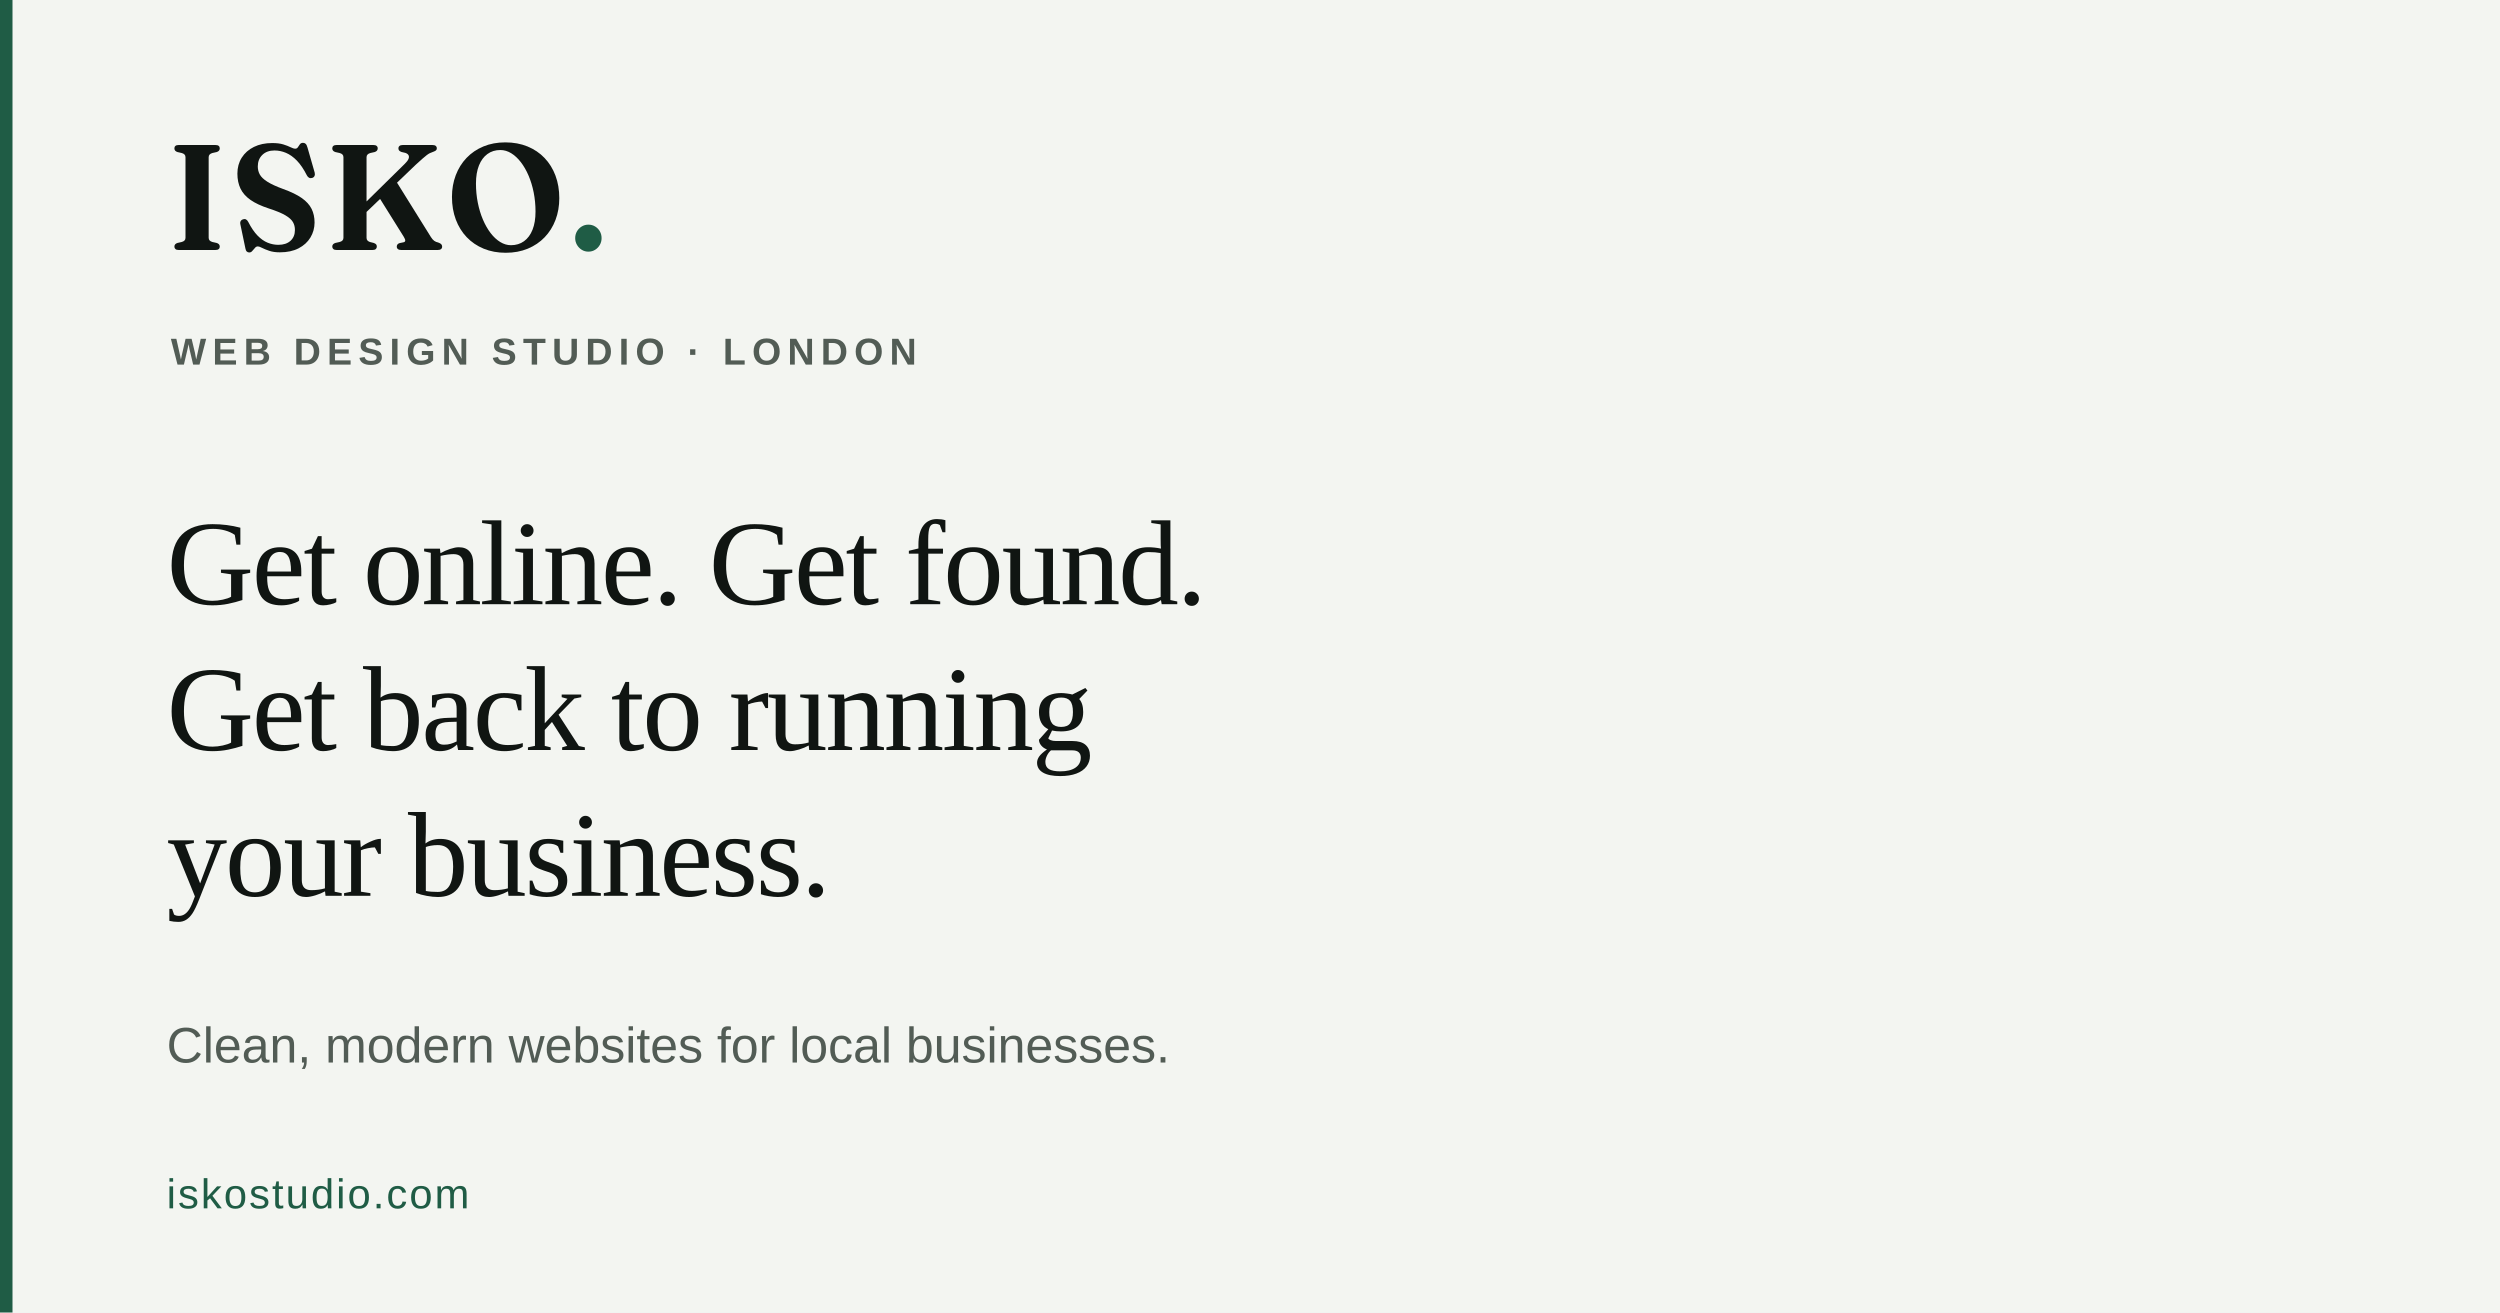
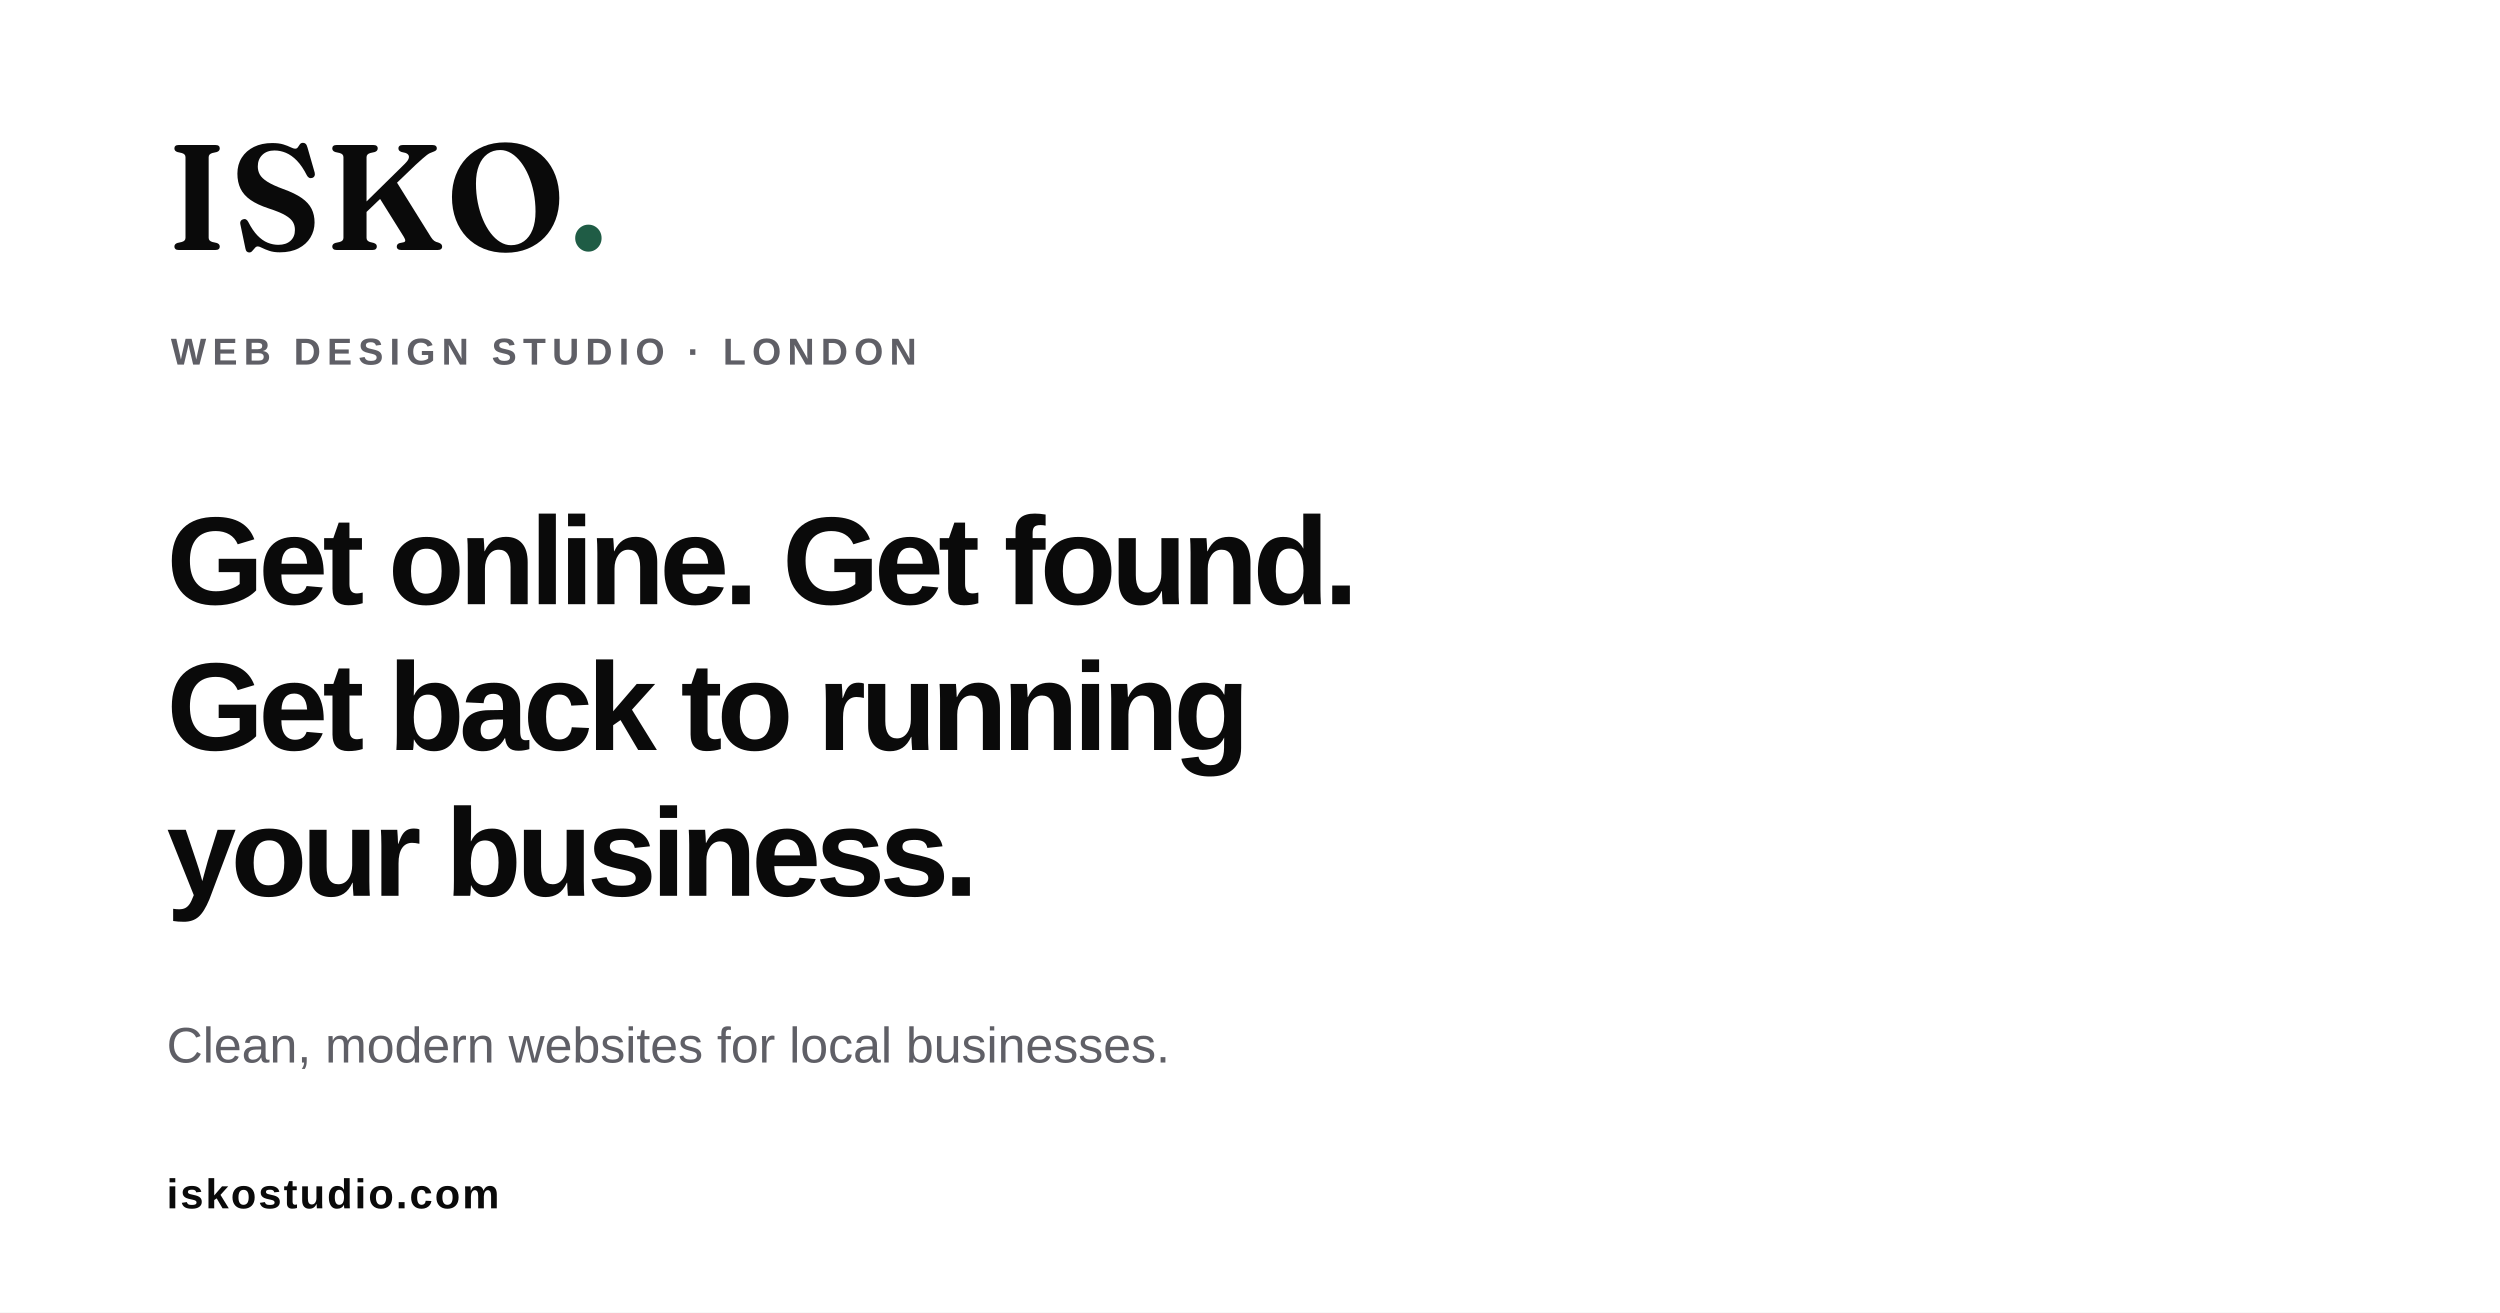
<svg xmlns="http://www.w3.org/2000/svg" width="1200" height="630" viewBox="0 0 1200 630">
-   <rect width="1200" height="630" fill="#F3F5F1" />
-   <rect x="0" y="0" width="6" height="630" fill="#1F5C45" />
-   <path fill="#101512" d="M100.16 114.132Q100.16 114.924 100.61 115.41Q101.06 115.896 101.924 116.148L104.012 116.616Q105.488 117.084 105.488 118.38Q105.488 119.1 104.984 119.55Q104.48 120.0 103.364 120.0H85.796Q84.716 120.0 84.212 119.55Q83.708 119.1 83.708 118.38Q83.708 117.084 85.184 116.616L87.236 116.148Q88.136 115.896 88.586 115.41Q89.036 114.924 89.036 114.132V75.468Q89.036 74.676 88.586 74.19Q88.136 73.704 87.236 73.452L85.184 72.984Q83.708 72.516 83.708 71.22Q83.708 70.464 84.212 70.032Q84.716 69.6 85.796 69.6H103.364Q104.48 69.6 104.984 70.032Q105.488 70.464 105.488 71.22Q105.488 72.516 104.012 72.984L101.924 73.452Q101.06 73.704 100.61 74.19Q100.16 74.676 100.16 75.468Z" />
-   <path fill="#101512" d="M134.324 121.116Q131.372 121.116 129.248 120.396Q127.124 119.676 125.774 118.974Q124.424 118.272 123.776 118.272Q123.092 118.272 122.624 118.722Q122.156 119.172 121.724 119.748Q121.292 120.324 120.824 120.756Q120.356 121.188 119.672 121.188Q118.952 121.188 118.466 120.738Q117.98 120.288 117.8 119.28L115.316 107.4Q115.208 106.644 115.532 106.086Q115.856 105.528 116.612 105.276Q117.44 104.988 118.07 105.312Q118.7 105.636 119.168 106.536Q121.256 110.64 123.596 113.052Q125.936 115.464 128.456 116.49Q130.976 117.516 133.604 117.516Q137.312 117.516 139.436 115.59Q141.56 113.664 141.56 110.424Q141.596 108.336 140.624 106.626Q139.652 104.916 136.952 103.332Q134.252 101.748 128.996 100.056Q123.524 98.256 120.23 95.952Q116.936 93.648 115.442 90.534Q113.948 87.42 113.948 83.352Q113.948 78.996 116.036 75.684Q118.124 72.372 121.886 70.518Q125.648 68.664 130.652 68.664Q133.892 68.664 136.016 69.33Q138.14 69.996 139.49 70.68Q140.84 71.364 141.74 71.364Q142.532 71.364 142.982 70.68Q143.432 69.996 143.936 69.276Q144.44 68.556 145.448 68.556Q146.204 68.556 146.726 69.042Q147.248 69.528 147.608 70.86L151.028 82.776Q151.28 83.712 150.974 84.432Q150.668 85.152 149.84 85.404Q149.012 85.656 148.382 85.332Q147.752 85.008 147.32 84.216Q145.052 79.716 142.514 77.106Q139.976 74.496 137.258 73.362Q134.54 72.228 131.768 72.228Q128.096 72.228 125.918 74.352Q123.74 76.476 123.74 79.896Q123.74 81.984 124.694 83.748Q125.648 85.512 128.294 87.204Q130.94 88.896 135.944 90.732Q141.56 92.748 144.836 95.052Q148.112 97.356 149.552 100.236Q150.992 103.116 150.992 106.86Q150.956 110.784 148.994 114.024Q147.032 117.264 143.324 119.19Q139.616 121.116 134.324 121.116Z" />
-   <path fill="#101512" d="M172.16 100.416 194.336 78.6Q195.668 77.304 196.082 76.278Q196.496 75.252 196.1 74.514Q195.704 73.776 194.552 73.38L192.716 72.948Q191.924 72.66 191.582 72.246Q191.24 71.832 191.24 71.22Q191.24 70.464 191.78 70.032Q192.32 69.6 193.4 69.6H207.512Q208.628 69.6 209.15 70.032Q209.672 70.464 209.672 71.22Q209.672 71.868 209.222 72.228Q208.772 72.588 207.476 73.056Q206.9 73.236 206.306 73.524Q205.712 73.812 204.884 74.424Q204.056 75.036 202.778 76.17Q201.5 77.304 199.448 79.176L173.744 103.836ZM181.124 93.36 189.692 86.268 206.828 113.772Q207.62 115.032 208.43 115.608Q209.24 116.184 210.32 116.4Q211.472 116.796 211.85 117.282Q212.228 117.768 212.228 118.38Q212.228 119.136 211.688 119.568Q211.148 120.0 210.068 120.0H192.608Q191.528 120.0 190.988 119.55Q190.448 119.1 190.448 118.38Q190.448 117.732 190.808 117.3Q191.168 116.868 191.816 116.688L193.724 116.292Q194.48 116.112 194.516 115.5Q194.552 114.888 193.832 113.7ZM175.94 114.132Q175.94 114.924 176.336 115.392Q176.732 115.86 177.524 116.148L179.396 116.616Q180.26 116.94 180.566 117.336Q180.872 117.732 180.872 118.38Q180.872 119.1 180.368 119.55Q179.864 120.0 178.784 120.0H161.612Q160.532 120.0 160.01 119.55Q159.488 119.1 159.488 118.38Q159.488 117.084 160.964 116.616L163.052 116.148Q163.952 115.896 164.402 115.41Q164.852 114.924 164.852 114.132V75.468Q164.852 74.676 164.402 74.19Q163.952 73.704 163.052 73.452L160.964 72.984Q159.488 72.516 159.488 71.22Q159.488 70.464 160.01 70.032Q160.532 69.6 161.612 69.6H179.18Q180.26 69.6 180.782 70.032Q181.304 70.464 181.304 71.22Q181.304 72.516 179.828 72.984L177.74 73.452Q176.876 73.704 176.408 74.19Q175.94 74.676 175.94 75.468Z" />
-   <path fill="#101512" d="M242.54 68.34Q248.444 68.34 253.214 70.302Q257.984 72.264 261.386 75.828Q264.788 79.392 266.624 84.288Q268.46 89.184 268.46 95.124Q268.46 100.776 266.642 105.564Q264.824 110.352 261.44 113.88Q258.056 117.408 253.322 119.37Q248.588 121.332 242.756 121.332Q236.924 121.332 232.172 119.37Q227.42 117.408 224.018 113.844Q220.616 110.28 218.78 105.366Q216.944 100.452 216.944 94.512Q216.944 88.896 218.762 84.108Q220.58 79.32 223.946 75.792Q227.312 72.264 232.028 70.302Q236.744 68.34 242.54 68.34ZM257.048 101.568Q257.048 96.78 256.166 92.37Q255.284 87.96 253.7 84.27Q252.116 80.58 249.992 77.826Q247.868 75.072 245.366 73.542Q242.864 72.012 240.164 72.012Q236.6 72.012 233.972 73.92Q231.344 75.828 229.904 79.41Q228.464 82.992 228.464 88.068Q228.464 92.892 229.346 97.302Q230.228 101.712 231.812 105.42Q233.396 109.128 235.502 111.882Q237.608 114.636 240.11 116.166Q242.612 117.696 245.276 117.696Q248.876 117.696 251.522 115.788Q254.168 113.88 255.608 110.28Q257.048 106.68 257.048 101.568Z" />
+   <rect width="1200" height="630" fill="#FFFFFF" />
+   <path fill="#0A0A0A" d="M100.16 114.132Q100.16 114.924 100.61 115.41Q101.06 115.896 101.924 116.148L104.012 116.616Q105.488 117.084 105.488 118.38Q105.488 119.1 104.984 119.55Q104.48 120.0 103.364 120.0H85.796Q84.716 120.0 84.212 119.55Q83.708 119.1 83.708 118.38Q83.708 117.084 85.184 116.616L87.236 116.148Q88.136 115.896 88.586 115.41Q89.036 114.924 89.036 114.132V75.468Q89.036 74.676 88.586 74.19Q88.136 73.704 87.236 73.452L85.184 72.984Q83.708 72.516 83.708 71.22Q83.708 70.464 84.212 70.032Q84.716 69.6 85.796 69.6H103.364Q104.48 69.6 104.984 70.032Q105.488 70.464 105.488 71.22Q105.488 72.516 104.012 72.984L101.924 73.452Q101.06 73.704 100.61 74.19Q100.16 74.676 100.16 75.468Z" />
+   <path fill="#0A0A0A" d="M134.324 121.116Q131.372 121.116 129.248 120.396Q127.124 119.676 125.774 118.974Q124.424 118.272 123.776 118.272Q123.092 118.272 122.624 118.722Q122.156 119.172 121.724 119.748Q121.292 120.324 120.824 120.756Q120.356 121.188 119.672 121.188Q118.952 121.188 118.466 120.738Q117.98 120.288 117.8 119.28L115.316 107.4Q115.208 106.644 115.532 106.086Q115.856 105.528 116.612 105.276Q117.44 104.988 118.07 105.312Q118.7 105.636 119.168 106.536Q121.256 110.64 123.596 113.052Q125.936 115.464 128.456 116.49Q130.976 117.516 133.604 117.516Q137.312 117.516 139.436 115.59Q141.56 113.664 141.56 110.424Q141.596 108.336 140.624 106.626Q139.652 104.916 136.952 103.332Q134.252 101.748 128.996 100.056Q123.524 98.256 120.23 95.952Q116.936 93.648 115.442 90.534Q113.948 87.42 113.948 83.352Q113.948 78.996 116.036 75.684Q118.124 72.372 121.886 70.518Q125.648 68.664 130.652 68.664Q133.892 68.664 136.016 69.33Q138.14 69.996 139.49 70.68Q140.84 71.364 141.74 71.364Q142.532 71.364 142.982 70.68Q143.432 69.996 143.936 69.276Q144.44 68.556 145.448 68.556Q146.204 68.556 146.726 69.042Q147.248 69.528 147.608 70.86L151.028 82.776Q151.28 83.712 150.974 84.432Q150.668 85.152 149.84 85.404Q149.012 85.656 148.382 85.332Q147.752 85.008 147.32 84.216Q145.052 79.716 142.514 77.106Q139.976 74.496 137.258 73.362Q134.54 72.228 131.768 72.228Q128.096 72.228 125.918 74.352Q123.74 76.476 123.74 79.896Q123.74 81.984 124.694 83.748Q125.648 85.512 128.294 87.204Q130.94 88.896 135.944 90.732Q141.56 92.748 144.836 95.052Q148.112 97.356 149.552 100.236Q150.992 103.116 150.992 106.86Q150.956 110.784 148.994 114.024Q147.032 117.264 143.324 119.19Q139.616 121.116 134.324 121.116Z" />
+   <path fill="#0A0A0A" d="M172.16 100.416 194.336 78.6Q195.668 77.304 196.082 76.278Q196.496 75.252 196.1 74.514Q195.704 73.776 194.552 73.38L192.716 72.948Q191.924 72.66 191.582 72.246Q191.24 71.832 191.24 71.22Q191.24 70.464 191.78 70.032Q192.32 69.6 193.4 69.6H207.512Q208.628 69.6 209.15 70.032Q209.672 70.464 209.672 71.22Q209.672 71.868 209.222 72.228Q208.772 72.588 207.476 73.056Q206.9 73.236 206.306 73.524Q205.712 73.812 204.884 74.424Q204.056 75.036 202.778 76.17Q201.5 77.304 199.448 79.176L173.744 103.836ZM181.124 93.36 189.692 86.268 206.828 113.772Q207.62 115.032 208.43 115.608Q209.24 116.184 210.32 116.4Q211.472 116.796 211.85 117.282Q212.228 117.768 212.228 118.38Q212.228 119.136 211.688 119.568Q211.148 120.0 210.068 120.0H192.608Q191.528 120.0 190.988 119.55Q190.448 119.1 190.448 118.38Q190.448 117.732 190.808 117.3Q191.168 116.868 191.816 116.688L193.724 116.292Q194.48 116.112 194.516 115.5Q194.552 114.888 193.832 113.7ZM175.94 114.132Q175.94 114.924 176.336 115.392Q176.732 115.86 177.524 116.148L179.396 116.616Q180.26 116.94 180.566 117.336Q180.872 117.732 180.872 118.38Q180.872 119.1 180.368 119.55Q179.864 120.0 178.784 120.0H161.612Q160.532 120.0 160.01 119.55Q159.488 119.1 159.488 118.38Q159.488 117.084 160.964 116.616L163.052 116.148Q163.952 115.896 164.402 115.41Q164.852 114.924 164.852 114.132V75.468Q164.852 74.676 164.402 74.19Q163.952 73.704 163.052 73.452L160.964 72.984Q159.488 72.516 159.488 71.22Q159.488 70.464 160.01 70.032Q160.532 69.6 161.612 69.6H179.18Q180.26 69.6 180.782 70.032Q181.304 70.464 181.304 71.22Q181.304 72.516 179.828 72.984L177.74 73.452Q176.876 73.704 176.408 74.19Q175.94 74.676 175.94 75.468Z" />
+   <path fill="#0A0A0A" d="M242.54 68.34Q248.444 68.34 253.214 70.302Q257.984 72.264 261.386 75.828Q264.788 79.392 266.624 84.288Q268.46 89.184 268.46 95.124Q268.46 100.776 266.642 105.564Q264.824 110.352 261.44 113.88Q258.056 117.408 253.322 119.37Q248.588 121.332 242.756 121.332Q236.924 121.332 232.172 119.37Q227.42 117.408 224.018 113.844Q220.616 110.28 218.78 105.366Q216.944 100.452 216.944 94.512Q216.944 88.896 218.762 84.108Q220.58 79.32 223.946 75.792Q227.312 72.264 232.028 70.302Q236.744 68.34 242.54 68.34ZM257.048 101.568Q257.048 96.78 256.166 92.37Q255.284 87.96 253.7 84.27Q252.116 80.58 249.992 77.826Q247.868 75.072 245.366 73.542Q242.864 72.012 240.164 72.012Q236.6 72.012 233.972 73.92Q231.344 75.828 229.904 79.41Q228.464 82.992 228.464 88.068Q228.464 92.892 229.346 97.302Q230.228 101.712 231.812 105.42Q233.396 109.128 235.502 111.882Q237.608 114.636 240.11 116.166Q242.612 117.696 245.276 117.696Q248.876 117.696 251.522 115.788Q254.168 113.88 255.608 110.28Q257.048 106.68 257.048 101.568Z" />
  <path fill="#1F5C45" d="M282.428 120.792Q280.664 120.792 279.224 119.892Q277.784 118.992 276.938 117.516Q276.092 116.04 276.092 114.312Q276.092 112.512 276.938 111.054Q277.784 109.596 279.224 108.714Q280.664 107.832 282.428 107.832Q284.228 107.832 285.668 108.714Q287.108 109.596 287.936 111.054Q288.764 112.512 288.764 114.312Q288.764 116.04 287.936 117.516Q287.108 118.992 285.668 119.892Q284.228 120.792 282.428 120.792Z" />
-   <text x="82" y="175" font-family="Arial,sans-serif" font-size="18" font-weight="600" fill="#525C55" letter-spacing="3">WEB DESIGN STUDIO · LONDON</text>
-   <text x="80" y="290" font-family="Georgia,'Times New Roman',serif" font-size="58" fill="#101512" letter-spacing="-1">Get online. Get found.</text>
-   <text x="80" y="360" font-family="Georgia,'Times New Roman',serif" font-size="58" fill="#101512" letter-spacing="-1">Get back to running</text>
-   <text x="80" y="430" font-family="Georgia,'Times New Roman',serif" font-size="58" fill="#101512" letter-spacing="-1">your business.</text>
-   <text x="80" y="510" font-family="Arial,sans-serif" font-size="24" fill="#525C55">Clean, modern websites for local businesses.</text>
-   <text x="80" y="580" font-family="Arial,sans-serif" font-size="20" fill="#1F5C45" letter-spacing="1">iskostudio.com</text>
+   <text x="82" y="175" font-family="'Schibsted Grotesk',Arial,sans-serif" font-size="18" font-weight="600" fill="#5F5F66" letter-spacing="3">WEB DESIGN STUDIO · LONDON</text>
+   <text x="80" y="290" font-family="'Schibsted Grotesk',Arial,sans-serif" font-size="60" font-weight="800" fill="#0A0A0A" letter-spacing="-2.6">Get online. Get found.</text>
+   <text x="80" y="360" font-family="'Schibsted Grotesk',Arial,sans-serif" font-size="60" font-weight="800" fill="#0A0A0A" letter-spacing="-2.6">Get back to running</text>
+   <text x="80" y="430" font-family="'Schibsted Grotesk',Arial,sans-serif" font-size="60" font-weight="800" fill="#0A0A0A" letter-spacing="-2.6">your business.</text>
+   <text x="80" y="510" font-family="'Schibsted Grotesk',Arial,sans-serif" font-size="24" fill="#5F5F66">Clean, modern websites for local businesses.</text>
+   <text x="80" y="580" font-family="'Schibsted Grotesk',Arial,sans-serif" font-size="20" font-weight="600" fill="#0A0A0A" letter-spacing="1">iskostudio.com</text>
</svg>
